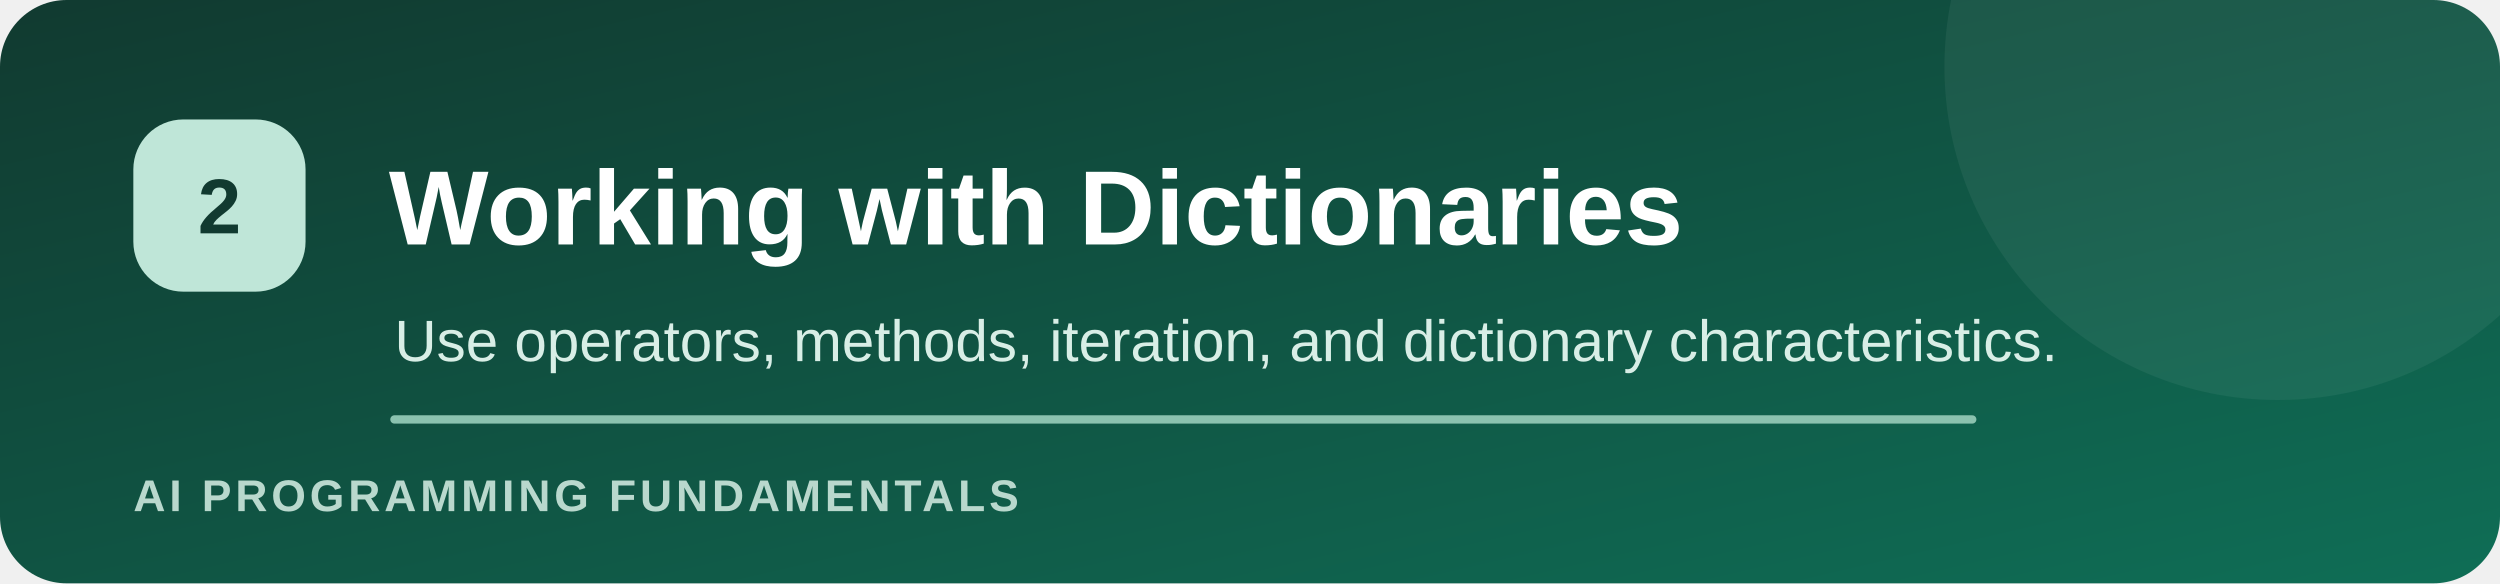
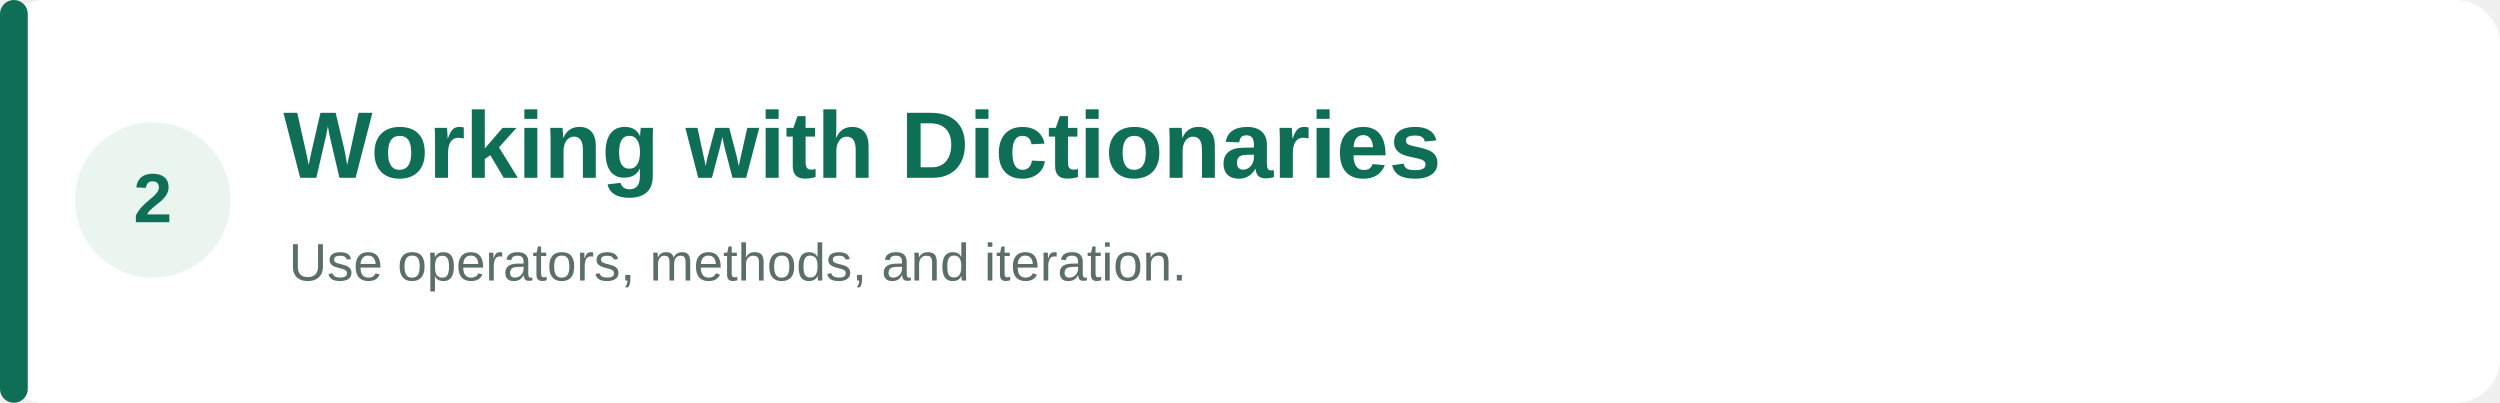
- <svg xmlns="http://www.w3.org/2000/svg" width="900" height="210" viewBox="0 0 900 210">
-   <defs>
-     <linearGradient id="bg" x1="0" y1="0" x2="1" y2="1">
-       <stop offset="0" stop-color="#113A30" />
-       <stop offset="1" stop-color="#0F6E56" />
-     </linearGradient>
-   </defs>
-   <rect width="900" height="210" rx="24" fill="url(#bg)" />
-   <circle cx="820" cy="24" r="120" fill="#FFFFFF" opacity=".055" />
-   <rect x="48" y="43" width="62" height="62" rx="18" fill="#BFE6D8" />
-   <text x="79" y="84" text-anchor="middle" fill="#113A30" font-family="Arial, Helvetica, sans-serif" font-size="28" font-weight="800">2</text>
-   <text x="140" y="88" fill="#FFFFFF" font-family="Arial, Helvetica, sans-serif" font-size="38" font-weight="800">Working with Dictionaries</text>
-   <text x="142" y="130" fill="#D8EEE6" font-family="Arial, Helvetica, sans-serif" font-size="21">Use operators, methods, iteration, and dictionary characteristics.</text>
-   <line x1="142" y1="151" x2="710" y2="151" stroke="#8BC2AF" stroke-width="3" stroke-linecap="round" />
-   <text x="48" y="184" fill="#B9D8CD" font-family="Arial, Helvetica, sans-serif" font-size="16" font-weight="700" letter-spacing="1.4">AI PROGRAMMING FUNDAMENTALS</text>
+ <svg xmlns="http://www.w3.org/2000/svg" width="900" height="145" viewBox="0 0 900 145">
+   <rect width="900" height="145" rx="16" fill="#FFFFFF" />
+   <rect x="0" y="0" width="10" height="145" rx="5" fill="#0F6E56" />
+   <circle cx="55" cy="72" r="28" fill="#EAF5F0" />
+   <text x="55" y="80" text-anchor="middle" fill="#0F6E56" font-family="Arial, Helvetica, sans-serif" font-size="25" font-weight="800">2</text>
+   <text x="102" y="64" fill="#0F6E56" font-family="Arial, Helvetica, sans-serif" font-size="34" font-weight="800">Working with Dictionaries</text>
+   <text x="104" y="101" fill="#5B6E67" font-family="Arial, Helvetica, sans-serif" font-size="19">Use operators, methods, and iteration.</text>
</svg>
